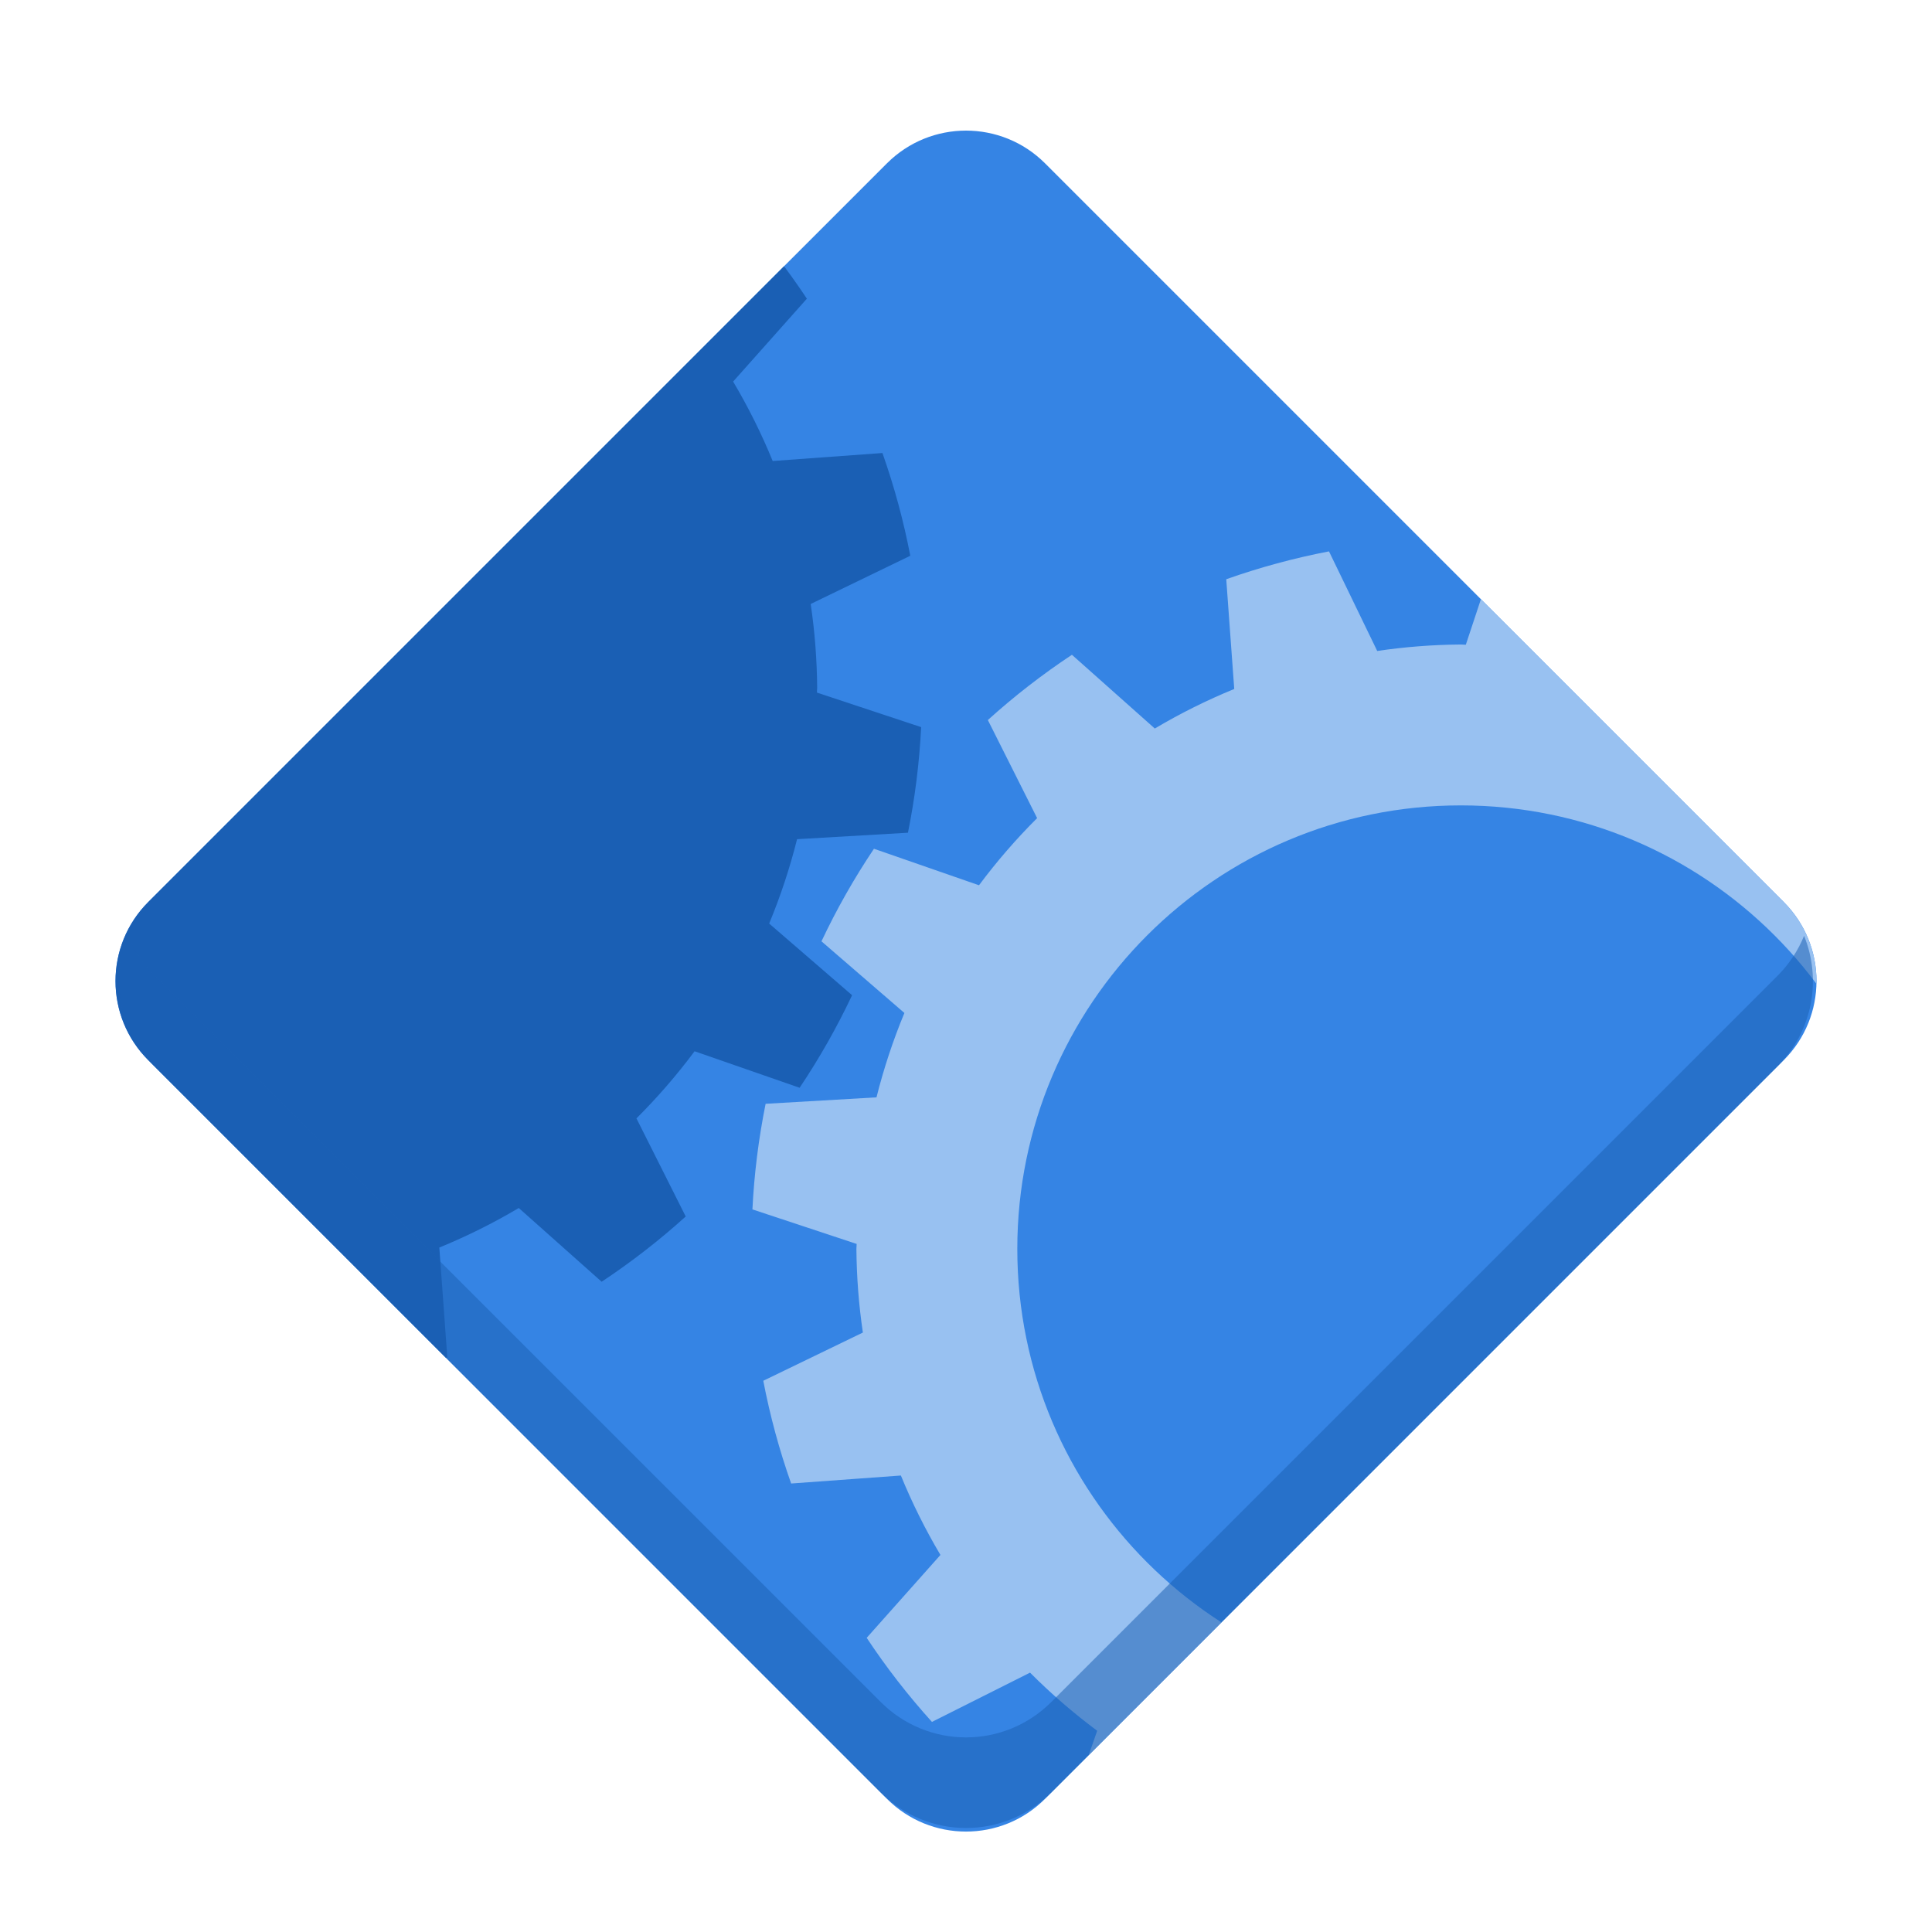
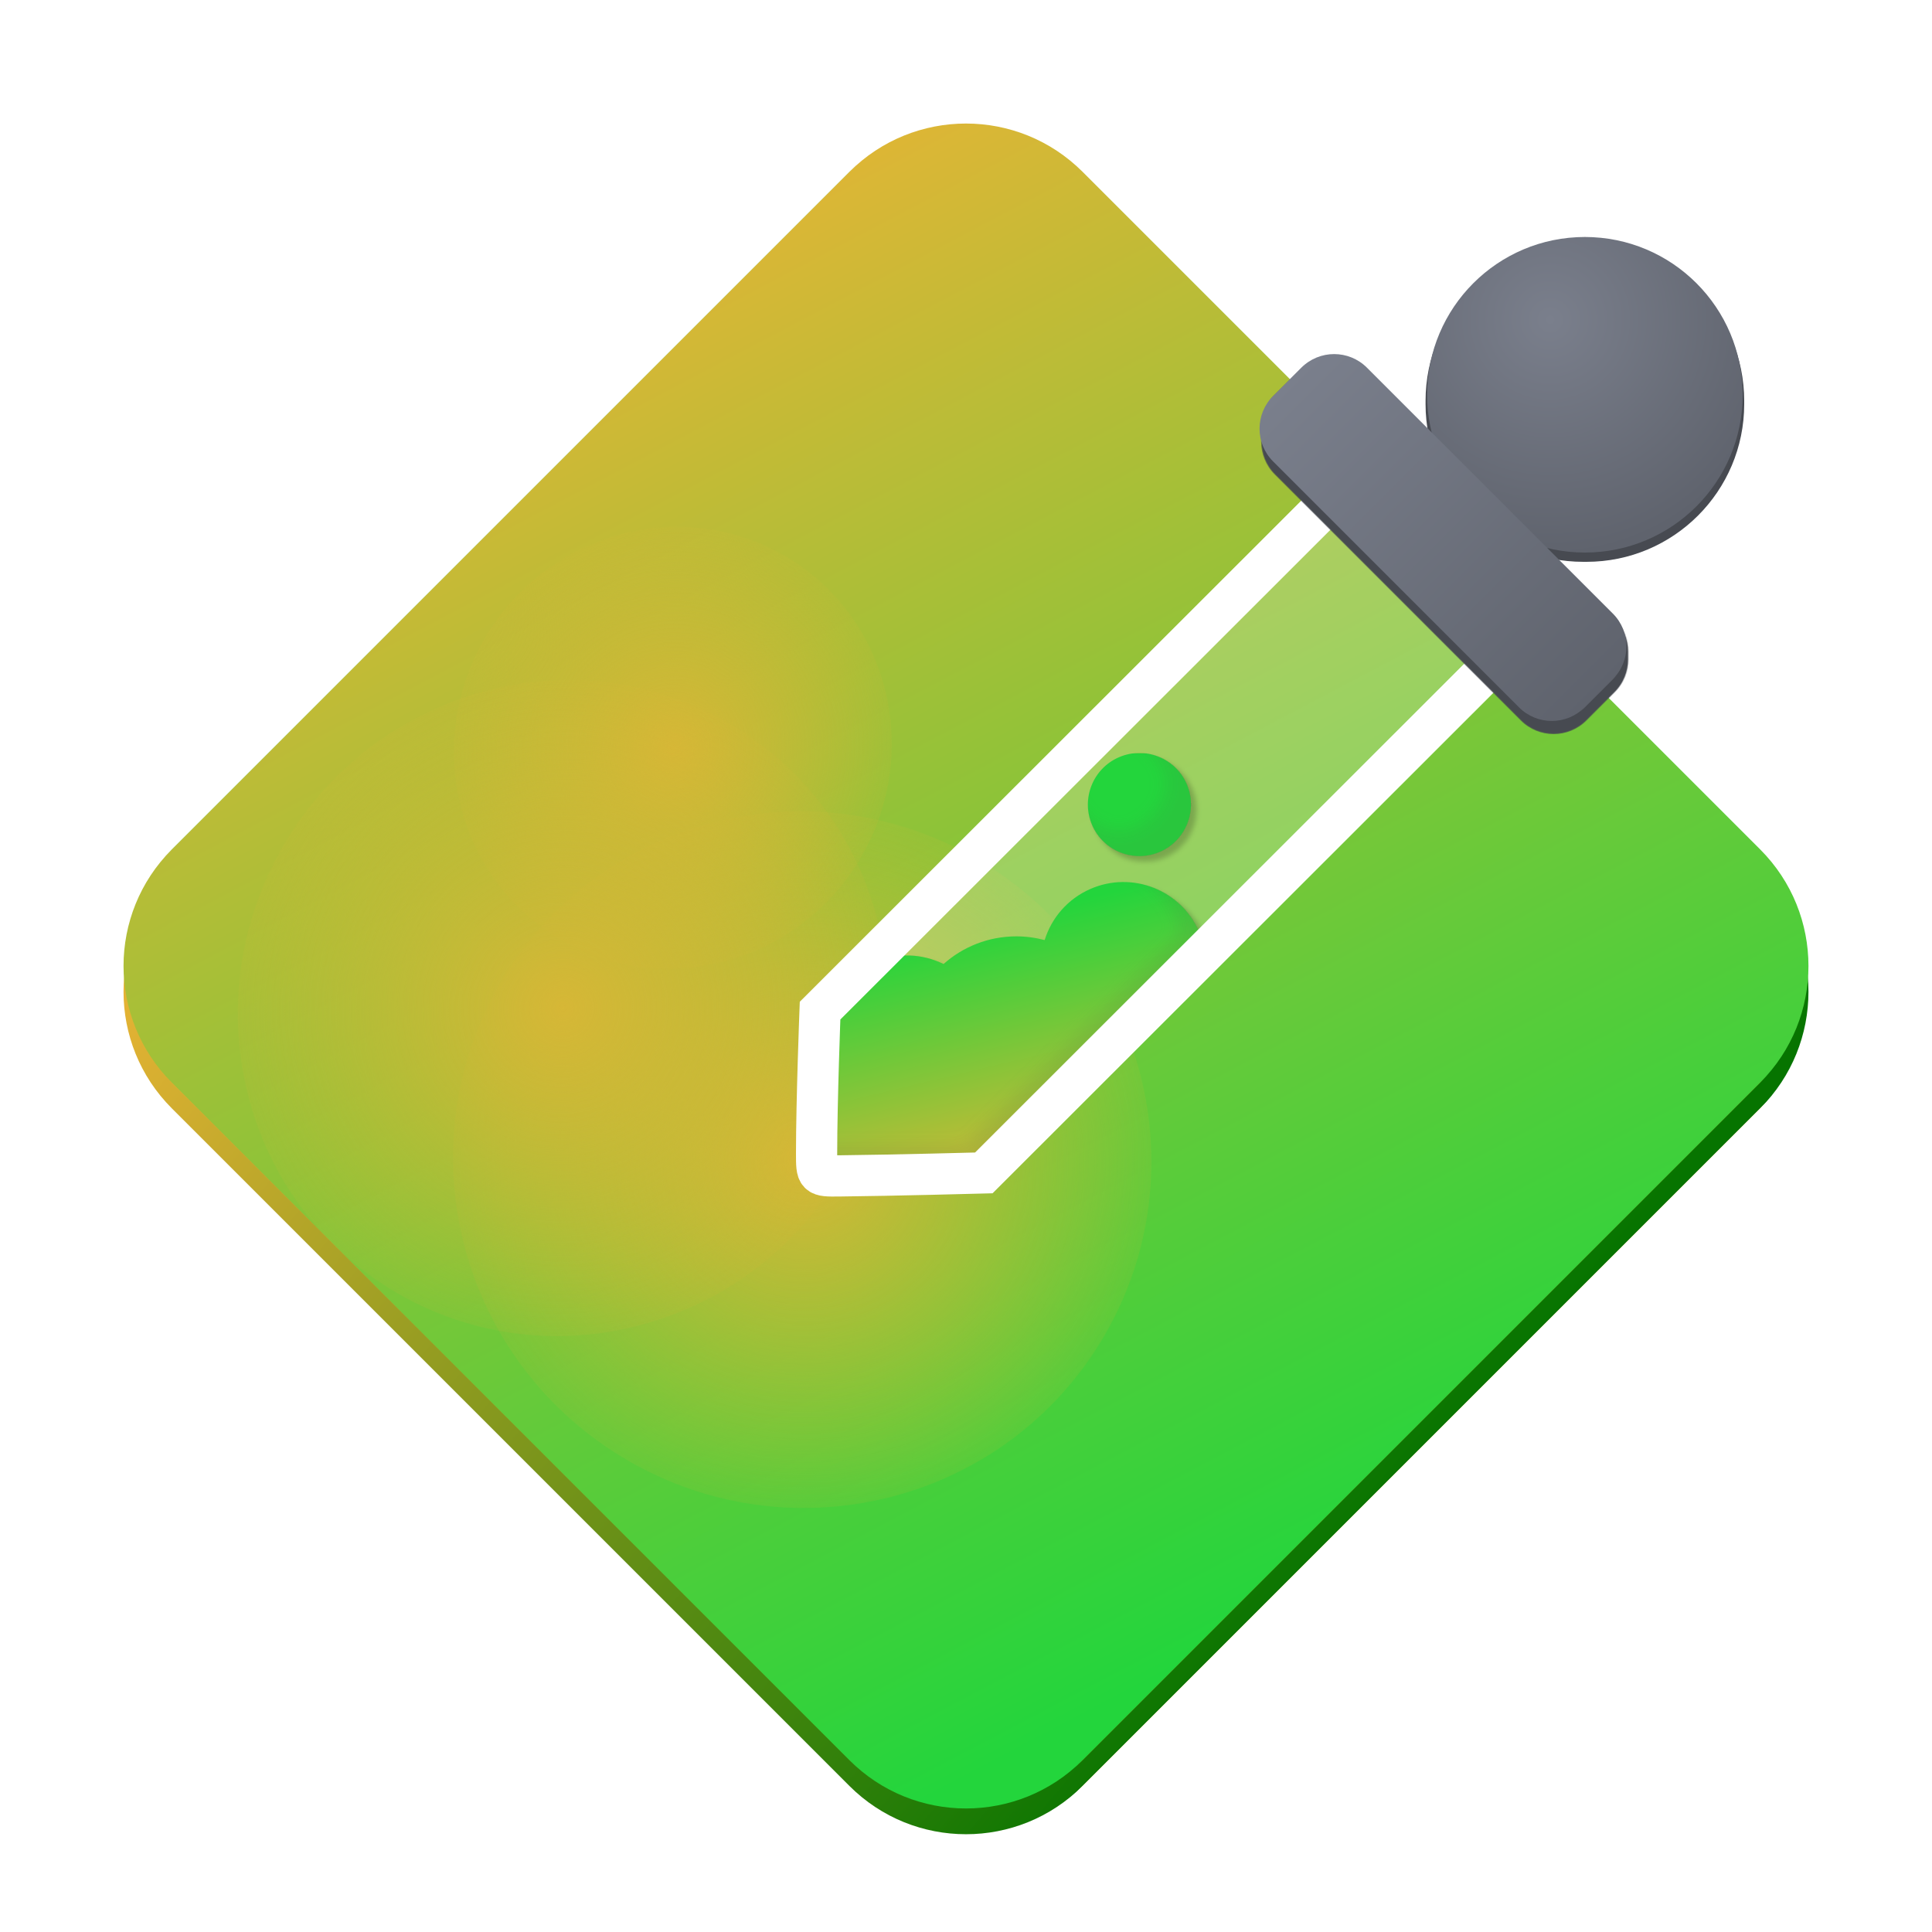
- <svg xmlns="http://www.w3.org/2000/svg" width="33.75mm" height="33.75mm" viewBox="0 0 33.75 33.75" version="1.1" id="svg974">
-   <defs id="defs968">
-     <clipPath clipPathUnits="userSpaceOnUse" id="clipPath18689">
-       <rect clip-path="none" transform="rotate(45)" ry="32" rx="32" y="123.999" x="486.037" height="362.943" width="362.943" id="rect18691" style="display:inline;opacity:1;vector-effect:none;fill:#4a86cf;fill-opacity:1;stroke:none;stroke-width:26.067;stroke-linecap:butt;stroke-linejoin:miter;stroke-miterlimit:4;stroke-dasharray:none;stroke-dashoffset:0;stroke-opacity:1;marker:none;marker-start:none;marker-mid:none;marker-end:none;paint-order:normal;enable-background:new" />
-     </clipPath>
-     <clipPath clipPathUnits="userSpaceOnUse" id="clipPath18689-3">
-       <rect clip-path="none" transform="rotate(45)" ry="32" rx="32" y="123.999" x="486.037" height="362.943" width="362.943" id="rect18691-6" style="display:inline;opacity:1;vector-effect:none;fill:#4a86cf;fill-opacity:1;stroke:none;stroke-width:26.067;stroke-linecap:butt;stroke-linejoin:miter;stroke-miterlimit:4;stroke-dasharray:none;stroke-dashoffset:0;stroke-opacity:1;marker:none;marker-start:none;marker-mid:none;marker-end:none;paint-order:normal;enable-background:new" />
-     </clipPath>
-   </defs>
-   <g id="layer1" transform="translate(-61.81982,-103.944)">
-     <g transform="matrix(0.2636723,0,0,0.2636723,61.81982,-529.397)" style="display:inline;stroke-width:0.25;enable-background:new" id="g1836">
-       <g transform="matrix(0.25,0,0,0.25,0,2295)" id="g18818" style="stroke-width:0.25">
-         <g style="stroke-width:0.27" transform="matrix(0.9260519,0,0,0.9260519,18.93073,50.87633)" id="g18590">
-           <g style="stroke-width:0.27" id="g18681" clip-path="url(#clipPath18689-3)">
-             <rect style="opacity:1;vector-effect:none;fill:#3584e4;fill-opacity:1;stroke:none;stroke-width:8.221;stroke-linecap:butt;stroke-linejoin:miter;stroke-miterlimit:4;stroke-dasharray:none;stroke-dashoffset:0;stroke-opacity:1;marker:none;marker-start:none;marker-mid:none;marker-end:none;paint-order:normal" id="rect18571" width="424" height="424" x="458.337" y="90.642" rx="10.092" ry="10.092" transform="matrix(0.6052817,0.6052817,-0.6052817,0.6052817,33.44063,99.07363)" clip-path="none" />
-             <circle style="opacity:1;vector-effect:none;fill:#f66151;fill-opacity:1;stroke:none;stroke-width:7.037;stroke-linecap:butt;stroke-linejoin:miter;stroke-miterlimit:4;stroke-dasharray:none;stroke-dashoffset:0;stroke-opacity:1;marker:none;marker-start:none;marker-mid:none;marker-end:none;paint-order:normal" id="path18706" cx="0" cy="0" r="0" transform="translate(0,-212)" />
-             <circle style="opacity:1;vector-effect:none;fill:#f66151;fill-opacity:1;stroke:none;stroke-width:7.037;stroke-linecap:butt;stroke-linejoin:miter;stroke-miterlimit:4;stroke-dasharray:none;stroke-dashoffset:0;stroke-opacity:1;marker:none;marker-start:none;marker-mid:none;marker-end:none;paint-order:normal" id="path18708" cx="0" cy="0" r="0" transform="translate(0,-212)" />
-             <path style="display:inline;opacity:1;vector-effect:none;fill:#98c1f1;fill-opacity:1;stroke:none;stroke-width:7.037;stroke-linecap:butt;stroke-linejoin:miter;stroke-miterlimit:4;stroke-dasharray:none;stroke-dashoffset:0;stroke-opacity:1;marker:none;marker-start:none;marker-mid:none;marker-end:none;paint-order:normal;enable-background:new" d="m 408.92,561.918 -9.886,29.829 a 172.971,172.971 0 0 0 -1.427,-0.071 172.971,172.971 0 0 0 -23.929,1.852 l -13.801,-28.501 a 203.293,203.293 0 0 0 -29.401,7.972 l 2.286,31.405 a 172.971,172.971 0 0 0 -22.732,11.319 l -23.718,-21.103 a 203.293,203.293 0 0 0 -24.059,18.674 l 14.099,28.073 a 172.971,172.971 0 0 0 -16.636,19.211 l -30.058,-10.448 a 203.293,203.293 0 0 0 -15.017,26.488 l 23.73,20.507 a 172.971,172.971 0 0 0 -7.985,24.143 l -31.73,1.849 a 203.293,203.293 0 0 0 -3.778,30.217 l 29.829,9.886 a 172.971,172.971 0 0 0 -0.071,1.427 172.971,172.971 0 0 0 1.852,23.929 l -28.501,13.801 a 203.293,203.293 0 0 0 7.972,29.401 l 31.405,-2.286 a 172.971,172.971 0 0 0 11.319,22.732 l -21.103,23.718 a 203.293,203.293 0 0 0 18.674,24.059 l 28.073,-14.099 a 172.971,172.971 0 0 0 19.211,16.636 l -10.448,30.058 a 203.293,203.293 0 0 0 26.488,15.017 l 20.507,-23.73 a 172.971,172.971 0 0 0 24.143,7.985 l 1.849,31.73 a 203.293,203.293 0 0 0 30.217,3.778 l 9.886,-29.829 a 172.971,172.971 0 0 0 1.427,0.071 172.971,172.971 0 0 0 23.929,-1.852 l 13.801,28.501 a 203.293,203.293 0 0 0 29.401,-7.972 l -2.286,-31.405 a 172.971,172.971 0 0 0 22.732,-11.319 l 23.718,21.103 A 203.293,203.293 0 0 0 532.96,916 l -14.099,-28.073 a 172.971,172.971 0 0 0 16.636,-19.211 l 30.058,10.448 a 203.293,203.293 0 0 0 15.017,-26.488 l -23.73,-20.507 a 172.971,172.971 0 0 0 7.985,-24.143 l 31.73,-1.849 a 203.293,203.293 0 0 0 3.778,-30.217 l -29.829,-9.886 a 172.971,172.971 0 0 0 0.071,-1.427 172.971,172.971 0 0 0 -1.852,-23.929 l 28.501,-13.801 a 203.293,203.293 0 0 0 -7.972,-29.401 l -31.405,2.286 a 172.971,172.971 0 0 0 -11.319,-22.732 l 21.103,-23.718 a 203.293,203.293 0 0 0 -18.674,-24.059 l -28.073,14.099 a 172.971,172.971 0 0 0 -19.211,-16.636 l 10.448,-30.058 A 203.293,203.293 0 0 0 485.636,581.681 l -20.507,23.73 a 172.971,172.971 0 0 0 -24.143,-7.985 l -1.849,-31.73 a 203.293,203.293 0 0 0 -30.217,-3.778 z M 397.607,637.722 A 126.926,126.926 0 0 1 524.532,764.647 126.926,126.926 0 0 1 397.607,891.572 126.926,126.926 0 0 1 270.682,764.647 126.926,126.926 0 0 1 397.607,637.722 Z" id="path18717-4" />
-             <path id="path18758" d="m 51.748,401.284 -9.886,29.829 c -0.476,-0.026 -0.951,-0.05 -1.427,-0.071 -8.01,0.062 -16.005,0.681 -23.929,1.852 L 2.706,404.392 c -9.986,1.918 -19.814,4.583 -29.401,7.972 l 2.286,31.405 c -7.844,3.211 -15.442,6.994 -22.732,11.319 l -23.718,-21.103 c -8.475,5.614 -16.518,11.857 -24.059,18.674 l 14.099,28.073 c -6.009,5.987 -11.569,12.408 -16.636,19.211 l -30.058,-10.448 c -5.661,8.442 -10.68,17.296 -15.017,26.488 l 23.73,20.507 c -3.25,7.841 -5.919,15.91 -7.985,24.143 l -31.73,1.849 c -2.013,9.964 -3.276,20.064 -3.778,30.217 l 29.829,9.886 c -0.026,0.476 -0.05,0.951 -0.071,1.427 0.062,8.01 0.681,16.005 1.852,23.929 l -28.501,13.801 c 1.918,9.986 4.583,19.814 7.972,29.401 l 31.405,-2.286 c 3.211,7.844 6.994,15.442 11.319,22.732 l -21.103,23.718 c 5.614,8.475 11.857,16.518 18.674,24.059 l 28.073,-14.099 c 5.987,6.009 12.408,11.569 19.211,16.636 l -10.448,30.058 c 8.442,5.661 17.296,10.68 26.488,15.017 l 20.507,-23.73 c 7.841,3.25 15.91,5.919 24.143,7.985 l 1.849,31.73 c 9.964,2.013 20.064,3.276 30.217,3.778 l 9.886,-29.829 c 0.476,0.026 0.951,0.05 1.427,0.071 8.01,-0.062 16.005,-0.681 23.929,-1.852 l 13.801,28.501 c 9.986,-1.918 19.814,-4.583 29.401,-7.972 l -2.286,-31.405 c 7.844,-3.211 15.442,-6.994 22.732,-11.319 l 23.718,21.103 c 8.475,-5.614 16.518,-11.857 24.059,-18.674 l -14.099,-28.073 c 6.009,-5.987 11.569,-12.408 16.636,-19.211 l 30.058,10.448 c 5.661,-8.442 10.68,-17.296 15.017,-26.488 l -23.73,-20.507 c 3.25,-7.841 5.919,-15.91 7.985,-24.143 l 31.73,-1.849 c 2.013,-9.964 3.276,-20.064 3.778,-30.217 l -29.829,-9.886 c 0.026,-0.476 0.05,-0.951 0.071,-1.427 -0.062,-8.01 -0.681,-16.005 -1.852,-23.929 l 28.501,-13.801 c -1.918,-9.986 -4.583,-19.814 -7.972,-29.401 l -31.405,2.286 c -3.211,-7.844 -6.994,-15.442 -11.319,-22.732 l 21.103,-23.718 c -5.614,-8.475 -11.857,-16.518 -18.674,-24.059 l -28.073,14.099 c -5.987,-6.009 -12.408,-11.569 -19.211,-16.636 l 10.448,-30.058 c -8.442,-5.661 -17.296,-10.68 -26.488,-15.017 l -20.507,23.73 c -7.841,-3.25 -15.91,-5.919 -24.143,-7.985 l -1.849,-31.73 c -9.964,-2.013 -20.064,-3.276 -30.217,-3.778 z" style="display:inline;opacity:1;vector-effect:none;fill:#1a5fb4;fill-opacity:1;stroke:none;stroke-width:7.037;stroke-linecap:butt;stroke-linejoin:miter;stroke-miterlimit:4;stroke-dasharray:none;stroke-dashoffset:0;stroke-opacity:1;marker:none;marker-start:none;marker-mid:none;marker-end:none;paint-order:normal;enable-background:new" />
+ <svg xmlns="http://www.w3.org/2000/svg" width="1500" height="1500" id="screenshot-379da60c-ccbe-80f9-8008-02d9748c258d" viewBox="0 0 1500 1500" fill="none" version="1.1">
+   <g id="shape-379da60c-ccbe-80f9-8008-02d9748c258d">
+     <defs>
+       <clipPath id="frame-clip-379da60c-ccbe-80f9-8008-02d9748c258d-render-1" class="frame-clip frame-clip-def">
+         <rect rx="0" ry="0" x="0" y="0" width="1500" height="1500" transform="matrix(1, 0, 0, 1, 0, 0)" />
+       </clipPath>
+     </defs>
+     <g class="frame-container-wrapper">
+       <g class="frame-container-blur">
+         <g class="frame-container-shadows">
+           <g clip-path="url(#frame-clip-379da60c-ccbe-80f9-8008-02d9748c258d-render-1)" fill="none">
+             <g class="fills" id="fills-379da60c-ccbe-80f9-8008-02d9748c258d">
+               <rect rx="0" ry="0" x="0" y="0" width="1500" height="1500" transform="matrix(1, 0, 0, 1, 0, 0)" class="frame-background" />
+             </g>
+             <g class="frame-children">
+               <g id="shape-379da60c-ccbe-80f9-8008-02ddf0a573e0" rx="0" ry="0">
+                 <g id="shape-379da60c-ccbe-80f9-8008-02dd1fc68724">
+                   <defs>
+                     <linearGradient id="fill-color-gradient-render-3-0" x1="1.008" y1="0.439" x2="-0.011" y2="0.515" gradientTransform="">
+                       <stop offset="0" stop-color="#067400" stop-opacity="1" />
+                       <stop offset="1" stop-color="#e9b435" stop-opacity="1" />
+                     </linearGradient>
+                     <pattern patternUnits="userSpaceOnUse" x="250" y="270" width="1000" height="1000" id="fill-0-render-3">
+                       <g>
+                         <rect width="1000" height="1000" style="fill: url(&quot;#fill-color-gradient-render-3-0&quot;);" />
+                       </g>
+                     </pattern>
+                   </defs>
+                   <g class="fills" id="fills-379da60c-ccbe-80f9-8008-02dd1fc68724">
+                     <rect rx="128" ry="128" x="250" y="270" transform="matrix(0.707107, 0.707107, -0.707107, 0.707107, 764.1421, -304.8023)" width="1000" height="1000" fill="url(#fill-0-render-3)" />
+                   </g>
+                 </g>
+                 <g id="shape-379da60c-ccbe-80f9-8008-02ddbec5edef">
+                   <defs>
+                     <linearGradient id="fill-color-gradient-render-4-0" x1="1.027" y1="0.67" x2="-0.137" y2="0.309" gradientTransform="">
+                       <stop offset="0" stop-color="#23d53c" stop-opacity="1" />
+                       <stop offset="1" stop-color="#e9b435" stop-opacity="1" />
+                     </linearGradient>
+                     <pattern patternUnits="userSpaceOnUse" x="250" y="250" width="1000" height="1000" id="fill-0-render-4">
+                       <g>
+                         <rect width="1000" height="1000" style="fill: url(&quot;#fill-color-gradient-render-4-0&quot;);" />
+                       </g>
+                     </pattern>
+                   </defs>
+                   <g class="fills" id="fills-379da60c-ccbe-80f9-8008-02ddbec5edef">
+                     <rect rx="128" ry="128" x="250" y="250" transform="matrix(0.707107, 0.707107, -0.707107, 0.707107, 750, -310.6602)" width="1000" height="1000" fill="url(#fill-0-render-4)" />
+                   </g>
+                 </g>
+               </g>
+               <g id="shape-379da60c-ccbe-80f9-8008-02e323cc15e4" rx="0" ry="0">
+                 <g id="shape-379da60c-ccbe-80f9-8008-02e2a7ad7b4d">
+                   <defs>
+                     <radialGradient id="fill-color-gradient-render-6-0" cx="0.5" cy="0.5" r="0.562" gradientTransform="matrix(-1, -0.000593, 0.000593, -1, 0.999704, 1.000296)">
+                       <stop offset="0" stop-color="#d6b736" stop-opacity="1" />
+                       <stop offset="1" stop-color="#d6b736" stop-opacity="0" />
+                     </radialGradient>
+                     <pattern patternUnits="userSpaceOnUse" x="351.332" y="630.343" width="543" height="540" id="fill-0-render-6">
+                       <g>
+                         <rect width="543" height="540" style="fill: url(&quot;#fill-color-gradient-render-6-0&quot;);" />
+                       </g>
+                     </pattern>
+                   </defs>
+                   <g class="fills" id="fills-379da60c-ccbe-80f9-8008-02e2a7ad7b4d">
+                     <ellipse cx="622.832" cy="900.343" rx="271.5" ry="270" transform="matrix(0.851056, 0.525075, -0.525075, 0.851056, 565.5148, -192.9328)" fill="url(#fill-0-render-6)" />
+                   </g>
+                 </g>
+                 <g id="shape-379da60c-ccbe-80f9-8008-02e31721d6e4">
+                   <defs>
+                     <radialGradient id="fill-color-gradient-render-7-0" cx="0.5" cy="0.5" r="0.562" gradientTransform="matrix(-1, -0.000593, 0.000593, -1, 0.999704, 1.000296)">
+                       <stop offset="0" stop-color="#d6b736" stop-opacity="1" />
+                       <stop offset="1" stop-color="#d6b736" stop-opacity="0" />
+                     </radialGradient>
+                     <pattern patternUnits="userSpaceOnUse" x="353.404" y="408.045" width="338" height="345" id="fill-0-render-7">
+                       <g>
+                         <rect width="338" height="345" style="fill: url(&quot;#fill-color-gradient-render-7-0&quot;);" />
+                       </g>
+                     </pattern>
+                   </defs>
+                   <g class="fills" id="fills-379da60c-ccbe-80f9-8008-02e31721d6e4">
+                     <ellipse cx="522.404" cy="580.545" rx="169" ry="172.5" transform="matrix(0.851056, 0.525075, -0.525075, 0.851056, 382.6386, -187.8325)" fill="url(#fill-0-render-7)" />
+                   </g>
+                 </g>
+                 <g id="shape-379da60c-ccbe-80f9-8008-02e2e44ce9c2">
+                   <defs>
+                     <radialGradient id="fill-color-gradient-render-8-0" cx="0.5" cy="0.5" r="0.562" gradientTransform="matrix(-1, -0.000593, 0.000593, -1, 0.999704, 1.000296)">
+                       <stop offset="0" stop-color="#d6b736" stop-opacity="1" />
+                       <stop offset="1" stop-color="#d6b736" stop-opacity="0" />
+                     </radialGradient>
+                     <pattern patternUnits="userSpaceOnUse" x="186.034" y="526.664" width="502" height="512" id="fill-0-render-8">
+                       <g>
+                         <rect width="502" height="512" style="fill: url(&quot;#fill-color-gradient-render-8-0&quot;);" />
+                       </g>
+                     </pattern>
+                   </defs>
+                   <g class="fills" id="fills-379da60c-ccbe-80f9-8008-02e2e44ce9c2">
+                     <ellipse cx="437.034" cy="782.664" rx="251" ry="256" transform="matrix(0.851056, 0.525075, -0.525075, 0.851056, 476.0511, -112.9026)" fill="url(#fill-0-render-8)" />
+                   </g>
+                 </g>
+               </g>
+               <g id="shape-379da60c-ccbe-80f9-8008-02e261fb18fa">
+                 <g class="fills" id="fills-379da60c-ccbe-80f9-8008-02e261fb18fa">
+                   <path d="M1038,390L639,783L636,909L768,909L1166,517L1038,390" style="fill: rgb(255, 255, 255); fill-opacity: 0.2;" />
+                 </g>
+               </g>
+               <g id="shape-379da60c-ccbe-80f9-8008-02e1f176bc71">
+                 <defs>
+                   <filter id="filter-render-10" x="-0.09" y="-0.083" width="1.22" height="1.203" filterUnits="objectBoundingBox" color-interpolation-filters="sRGB">
+                     <feFlood flood-opacity="0" result="BackgroundImageFix" />
+                     <feColorMatrix in="SourceAlpha" type="matrix" values="0 0 0 0 0 0 0 0 0 0 0 0 0 0 0 0 0 0 127 0" />
+                     <feOffset dx="4" dy="4" />
+                     <feGaussianBlur stdDeviation="2" />
+                     <feColorMatrix type="matrix" values="0 0 0 0 0 0 0 0 0 0 0 0 0 0 0 0 0 0 0.2 0" />
+                     <feBlend mode="normal" in2="BackgroundImageFix" result="filter_379da60c-ccbe-80f9-8008-02e27edfae85" />
+                     <feBlend mode="normal" in="SourceGraphic" in2="filter_379da60c-ccbe-80f9-8008-02e27edfae85" result="shape" />
+                     <feColorMatrix in="SourceAlpha" type="matrix" values="0 0 0 0 0 0 0 0 0 0 0 0 0 0 0 0 0 0 127 0" result="hardAlpha" />
+                     <feMorphology radius="3" operator="erode" in="SourceAlpha" result="filter_379da60c-ccbe-80f9-8008-02e2237a6ff9" />
+                     <feOffset dx="-16" dy="-16" />
+                     <feGaussianBlur stdDeviation="6" />
+                     <feComposite in2="hardAlpha" operator="arithmetic" k2="-1" k3="1" />
+                     <feColorMatrix type="matrix" values="0 0 0 0 0.286 0 0 0 0 0.455 0 0 0 0 0.267 0 0 0 0.15 0" />
+                     <feBlend mode="normal" in2="shape" result="filter_379da60c-ccbe-80f9-8008-02e2237a6ff9" />
+                   </filter>
+                   <filter id="filter-shadow-render-10" x="-0.09" y="-0.083" width="1.22" height="1.203" filterUnits="objectBoundingBox" color-interpolation-filters="sRGB">
+                     <feFlood flood-opacity="0" result="BackgroundImageFix" />
+                     <feColorMatrix in="SourceAlpha" type="matrix" values="0 0 0 0 0 0 0 0 0 0 0 0 0 0 0 0 0 0 127 0" />
+                     <feOffset dx="4" dy="4" />
+                     <feGaussianBlur stdDeviation="2" />
+                     <feColorMatrix type="matrix" values="0 0 0 0 0 0 0 0 0 0 0 0 0 0 0 0 0 0 0.2 0" />
+                     <feBlend mode="normal" in2="BackgroundImageFix" result="filter_379da60c-ccbe-80f9-8008-02e27edfae85" />
+                     <feBlend mode="normal" in="SourceGraphic" in2="filter_379da60c-ccbe-80f9-8008-02e27edfae85" result="shape" />
+                     <feColorMatrix in="SourceAlpha" type="matrix" values="0 0 0 0 0 0 0 0 0 0 0 0 0 0 0 0 0 0 127 0" result="hardAlpha" />
+                     <feMorphology radius="3" operator="erode" in="SourceAlpha" result="filter_379da60c-ccbe-80f9-8008-02e2237a6ff9" />
+                     <feOffset dx="-16" dy="-16" />
+                     <feGaussianBlur stdDeviation="6" />
+                     <feComposite in2="hardAlpha" operator="arithmetic" k2="-1" k3="1" />
+                     <feColorMatrix type="matrix" values="0 0 0 0 0.286 0 0 0 0 0.455 0 0 0 0 0.267 0 0 0 0.15 0" />
+                     <feBlend mode="normal" in2="shape" result="filter_379da60c-ccbe-80f9-8008-02e2237a6ff9" />
+                   </filter>
+                   <linearGradient id="fill-color-gradient-render-10-0" x1="0.293" y1="0.046" x2="0.523" y2="1.078" gradientTransform="">
+                     <stop offset="0.36" stop-color="#23d53c" stop-opacity="1" />
+                     <stop offset="1" stop-color="#e9b435" stop-opacity="1" />
+                   </linearGradient>
+                   <pattern patternUnits="userSpaceOnUse" x="636.078" y="584.625" width="299.925" height="324.375" patternTransform="matrix(1, 0, 0, 1, 0, 0)" id="fill-0-render-10">
+                     <g>
+                       <rect width="299.925" height="324.375" style="fill: url(&quot;#fill-color-gradient-render-10-0&quot;);" />
+                     </g>
+                   </pattern>
+                 </defs>
+                 <g class="fills" id="fills-379da60c-ccbe-80f9-8008-02e1f176bc71">
+                   <path d="M778.637,898.523C779.024,897.856,779.402,897.183,779.771,896.504C780.048,896.534,780.324,896.562,780.601,896.589L936.003,743.529C935.441,736.728,933.773,729.904,930.903,723.301C916.82,690.907,879.087,676.041,846.693,690.124C828.899,697.86,816.394,712.732,811.059,729.895C804.022,728.007,796.628,727,789,727C767.331,727,747.545,735.126,732.581,748.462C716.273,740.408,696.662,739.312,678.693,747.124C676.36,748.138,674.119,749.275,671.973,750.523L649.442,772.714C644.305,781.236,641.184,790.889,640.397,800.868C639.708,801.59,639.109,802.315,638.522,803.051L636.078,905.731C636.881,906.841,637.709,907.931,638.563,909L768,909L778.637,898.523M868.684,587.948C888.93,579.146,912.513,588.437,921.314,608.683C930.116,628.93,920.825,652.513,900.578,661.315C880.333,670.116,856.749,660.825,847.947,640.579C839.146,620.333,848.438,596.749,868.684,587.948" filter="url(#filter-render-10)" fill="url(#fill-0-render-10)" />
+                 </g>
+               </g>
+               <g id="shape-379da60c-ccbe-80f9-8008-02e07bf19120" rx="0" ry="0">
+                 <g id="shape-379da60c-ccbe-80f9-8008-02debf804285">
+                   <g class="fills" id="fills-379da60c-ccbe-80f9-8008-02debf804285">
+                     <path d="M1064.204,357.448L636.699,784.651C636.699,784.651,633.999,854.832,634,895.336C634,913.148,634,913.148,651.684,912.969C693.08,912.548,763.829,910.642,763.829,910.642L1192.95,481.827" />
+                   </g>
+                   <g id="strokes-bad3e766-6d61-80a4-8008-02e367f695f4-379da60c-ccbe-80f9-8008-02debf804285" class="strokes">
+                     <g class="stroke-shape">
+                       <path d="M1064.204,357.448L636.699,784.651C636.699,784.651,633.999,854.832,634,895.336C634,913.148,634,913.148,651.684,912.969C693.08,912.548,763.829,910.642,763.829,910.642L1192.95,481.827" style="fill: none; stroke-width: 32; stroke: rgb(255, 255, 255); stroke-opacity: 1; stroke-linecap: round;" />
+                     </g>
+                   </g>
+                 </g>
+                 <g id="shape-379da60c-ccbe-80f9-8008-02dff54f211e">
+                   <defs>
+                     <filter id="filter-render-13" x="-0.073" y="-0.073" width="1.147" height="1.22" filterUnits="objectBoundingBox" color-interpolation-filters="sRGB">
+                       <feFlood flood-opacity="0" result="BackgroundImageFix" />
+                       <feColorMatrix in="SourceAlpha" type="matrix" values="0 0 0 0 0 0 0 0 0 0 0 0 0 0 0 0 0 0 127 0" />
+                       <feMorphology radius="1" operator="dilate" in="SourceAlpha" result="filter_379da60c-ccbe-80f9-8008-02e00f319c3e" />
+                       <feOffset dx="0" dy="6" />
+                       <feGaussianBlur stdDeviation="0" />
+                       <feColorMatrix type="matrix" values="0 0 0 0 0.278 0 0 0 0 0.29 0 0 0 0 0.318 0 0 0 1 0" />
+                       <feBlend mode="normal" in2="BackgroundImageFix" result="filter_379da60c-ccbe-80f9-8008-02e00f319c3e" />
+                       <feBlend mode="normal" in="SourceGraphic" in2="filter_379da60c-ccbe-80f9-8008-02e00f319c3e" result="shape" />
+                     </filter>
+                     <filter id="filter-shadow-render-13" x="-0.073" y="-0.073" width="1.147" height="1.22" filterUnits="objectBoundingBox" color-interpolation-filters="sRGB">
+                       <feFlood flood-opacity="0" result="BackgroundImageFix" />
+                       <feColorMatrix in="SourceAlpha" type="matrix" values="0 0 0 0 0 0 0 0 0 0 0 0 0 0 0 0 0 0 127 0" />
+                       <feMorphology radius="1" operator="dilate" in="SourceAlpha" result="filter_379da60c-ccbe-80f9-8008-02e00f319c3e" />
+                       <feOffset dx="0" dy="6" />
+                       <feGaussianBlur stdDeviation="0" />
+                       <feColorMatrix type="matrix" values="0 0 0 0 0.278 0 0 0 0 0.29 0 0 0 0 0.318 0 0 0 1 0" />
+                       <feBlend mode="normal" in2="BackgroundImageFix" result="filter_379da60c-ccbe-80f9-8008-02e00f319c3e" />
+                       <feBlend mode="normal" in="SourceGraphic" in2="filter_379da60c-ccbe-80f9-8008-02e00f319c3e" result="shape" />
+                     </filter>
+                     <radialGradient id="fill-color-gradient-render-13-0" cx="0.389" cy="0.261" r="0.747" gradientTransform="matrix(-0.988974, 0.14809, -0.14809, -0.988974, 0.813133, 0.461865)">
+                       <stop offset="0" stop-color="#7a7f8c" stop-opacity="1" />
+                       <stop offset="1" stop-color="#5f636d" stop-opacity="1" />
+                     </radialGradient>
+                     <pattern patternUnits="userSpaceOnUse" x="1108" y="184" width="245" height="245" id="fill-0-render-13">
+                       <g>
+                         <rect width="245" height="245" style="fill: url(&quot;#fill-color-gradient-render-13-0&quot;);" />
+                       </g>
+                     </pattern>
+                   </defs>
+                   <g class="fills" id="fills-379da60c-ccbe-80f9-8008-02dff54f211e">
+                     <ellipse cx="1230.5" cy="306.5" rx="122.5" ry="122.5" transform="matrix(1, 0, 0, 1, 0, 0)" filter="url(#filter-render-13)" fill="url(#fill-0-render-13)" />
+                   </g>
+                 </g>
+                 <g id="shape-379da60c-ccbe-80f9-8008-02dfa3951c84">
+                   <defs>
+                     <filter id="filter-render-14" x="-0.061" y="-0.204" width="1.175" height="1.524" filterUnits="objectBoundingBox" color-interpolation-filters="sRGB">
+                       <feFlood flood-opacity="0" result="BackgroundImageFix" />
+                       <feColorMatrix in="SourceAlpha" type="matrix" values="0 0 0 0 0 0 0 0 0 0 0 0 0 0 0 0 0 0 127 0" />
+                       <feMorphology radius="2" operator="dilate" in="SourceAlpha" result="filter_379da60c-ccbe-80f9-8008-02dfbd011d76" />
+                       <feOffset dx="6" dy="4" />
+                       <feGaussianBlur stdDeviation="0" />
+                       <feColorMatrix type="matrix" values="0 0 0 0 0.278 0 0 0 0 0.29 0 0 0 0 0.318 0 0 0 1 0" />
+                       <feBlend mode="normal" in2="BackgroundImageFix" result="filter_379da60c-ccbe-80f9-8008-02dfbd011d76" />
+                       <feBlend mode="normal" in="SourceGraphic" in2="filter_379da60c-ccbe-80f9-8008-02dfbd011d76" result="shape" />
+                     </filter>
+                     <filter id="filter-shadow-render-14" x="-0.061" y="-0.204" width="1.175" height="1.524" filterUnits="objectBoundingBox" color-interpolation-filters="sRGB">
+                       <feFlood flood-opacity="0" result="BackgroundImageFix" />
+                       <feColorMatrix in="SourceAlpha" type="matrix" values="0 0 0 0 0 0 0 0 0 0 0 0 0 0 0 0 0 0 127 0" />
+                       <feMorphology radius="2" operator="dilate" in="SourceAlpha" result="filter_379da60c-ccbe-80f9-8008-02dfbd011d76" />
+                       <feOffset dx="6" dy="4" />
+                       <feGaussianBlur stdDeviation="0" />
+                       <feColorMatrix type="matrix" values="0 0 0 0 0.278 0 0 0 0 0.29 0 0 0 0 0.318 0 0 0 1 0" />
+                       <feBlend mode="normal" in2="BackgroundImageFix" result="filter_379da60c-ccbe-80f9-8008-02dfbd011d76" />
+                       <feBlend mode="normal" in="SourceGraphic" in2="filter_379da60c-ccbe-80f9-8008-02dfbd011d76" result="shape" />
+                     </filter>
+                     <linearGradient id="fill-color-gradient-render-14-0" x1="0" y1="0.5" x2="1" y2="0.5" gradientTransform="">
+                       <stop offset="0" stop-color="#7a7f8c" stop-opacity="1" />
+                       <stop offset="1" stop-color="#5f636d" stop-opacity="1" />
+                     </linearGradient>
+                     <pattern patternUnits="userSpaceOnUse" x="949.331" y="365.831" width="342" height="103" id="fill-0-render-14">
+                       <g>
+                         <rect width="342" height="103" style="fill: url(&quot;#fill-color-gradient-render-14-0&quot;);" />
+                       </g>
+                     </pattern>
+                   </defs>
+                   <g class="fills" id="fills-379da60c-ccbe-80f9-8008-02dfa3951c84">
+                     <rect width="342" height="103" x="949.331" transform="matrix(0.707107, 0.707107, -0.707107, 0.707107, 623.2352, -669.9603)" ry="36" fill="url(#fill-0-render-14)" rx="36" filter="url(#filter-render-14)" y="365.831" />
+                   </g>
+                 </g>
+               </g>
+             </g>
          </g>
        </g>
-         <path style="display:inline;opacity:0.534;vector-effect:none;fill:#1a5fb4;fill-opacity:1;stroke:none;stroke-width:1.629;stroke-linecap:butt;stroke-linejoin:miter;stroke-miterlimit:4;stroke-dasharray:none;stroke-dashoffset:0;stroke-opacity:1;marker:none;marker-start:none;marker-mid:none;marker-end:none;paint-order:normal;enable-background:new" clip-path="none" d="m 8.477,2676 c -1.171,2.887 -0.583,6.308 1.766,8.656 l 48.102,48.102 c 3.134,3.134 8.179,3.134 11.312,0 l 48.102,-48.102 c 2.348,-2.348 2.937,-5.77 1.766,-8.656 -0.392,0.966 -0.98,1.871 -1.766,2.656 l -48.102,48.102 c -3.134,3.134 -8.179,3.134 -11.312,0 L 10.242,2678.656 C 9.457,2677.871 8.868,2676.965 8.477,2676 Z" transform="matrix(4,0,0,4,0,-10028)" id="rect18571-6" />
      </g>
-       <rect y="2402" x="-1.5000001e-06" height="128" width="128" id="rect9125-7-2" style="display:inline;opacity:1;vector-effect:none;fill:none;fill-opacity:1;stroke:none;stroke-width:1.25;stroke-linecap:butt;stroke-linejoin:miter;stroke-miterlimit:4;stroke-dasharray:none;stroke-dashoffset:0;stroke-opacity:1;marker:none;marker-start:none;marker-mid:none;marker-end:none;paint-order:normal;enable-background:new" />
    </g>
  </g>
</svg>
